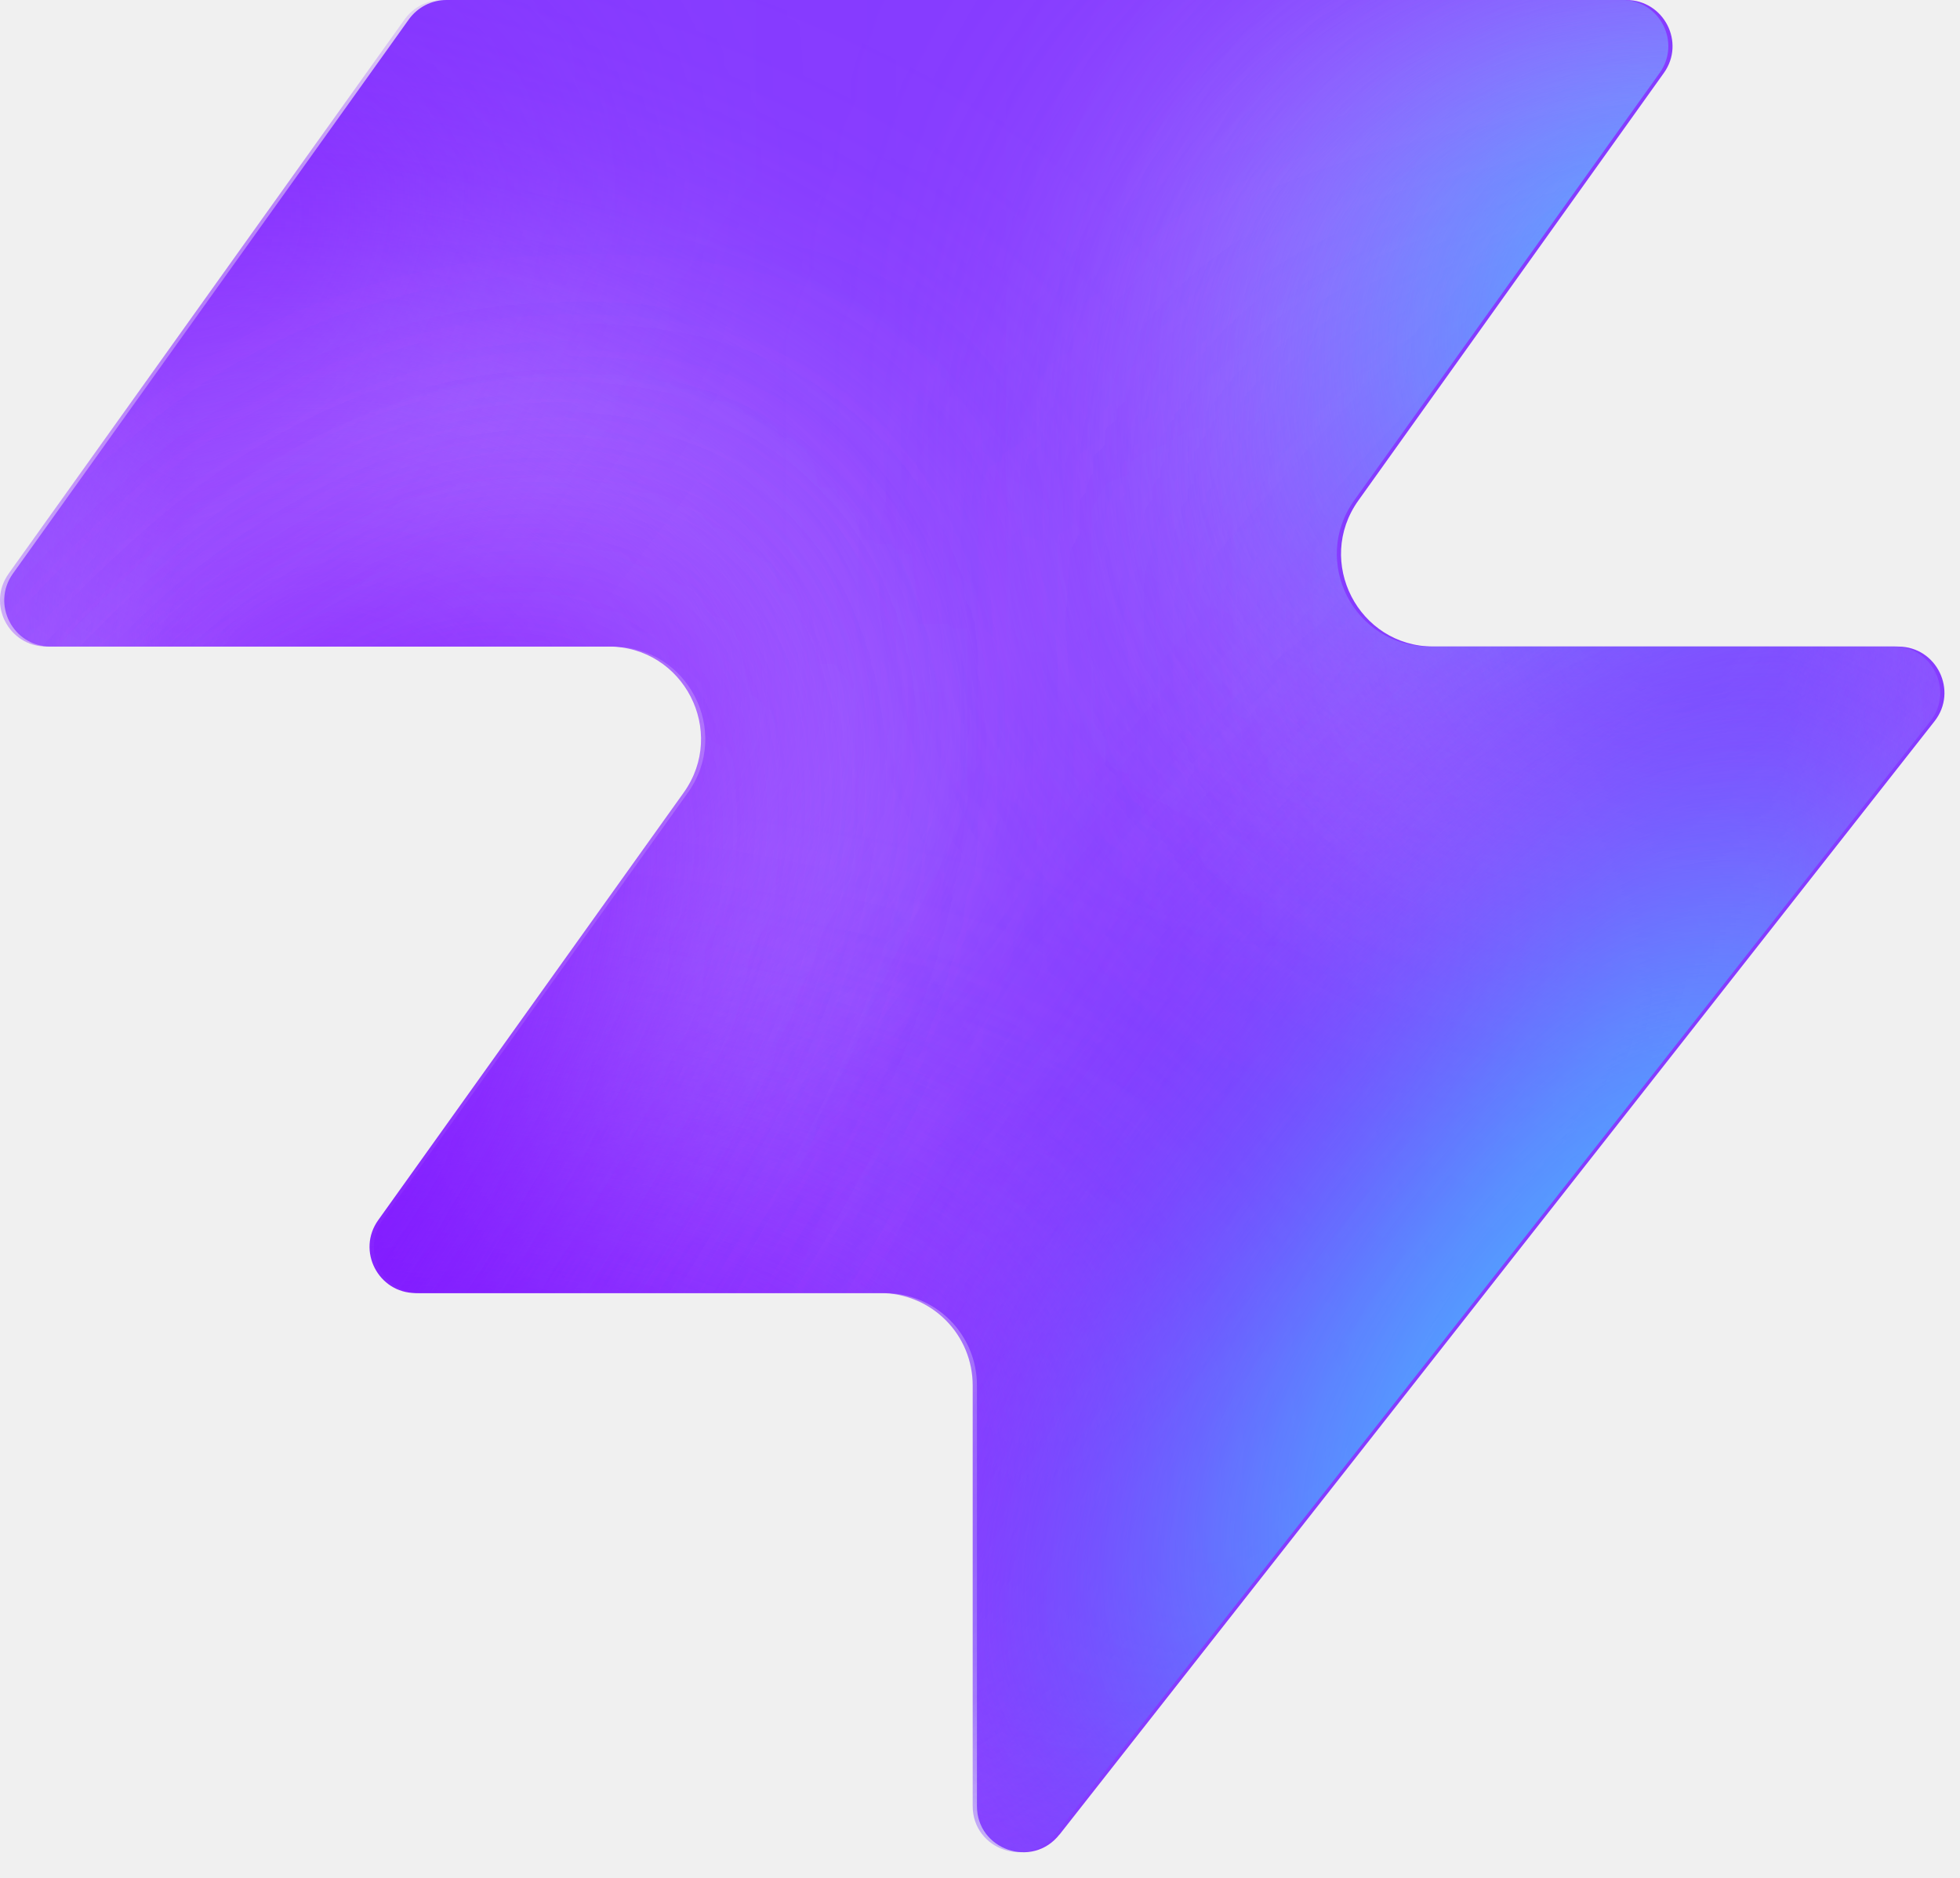
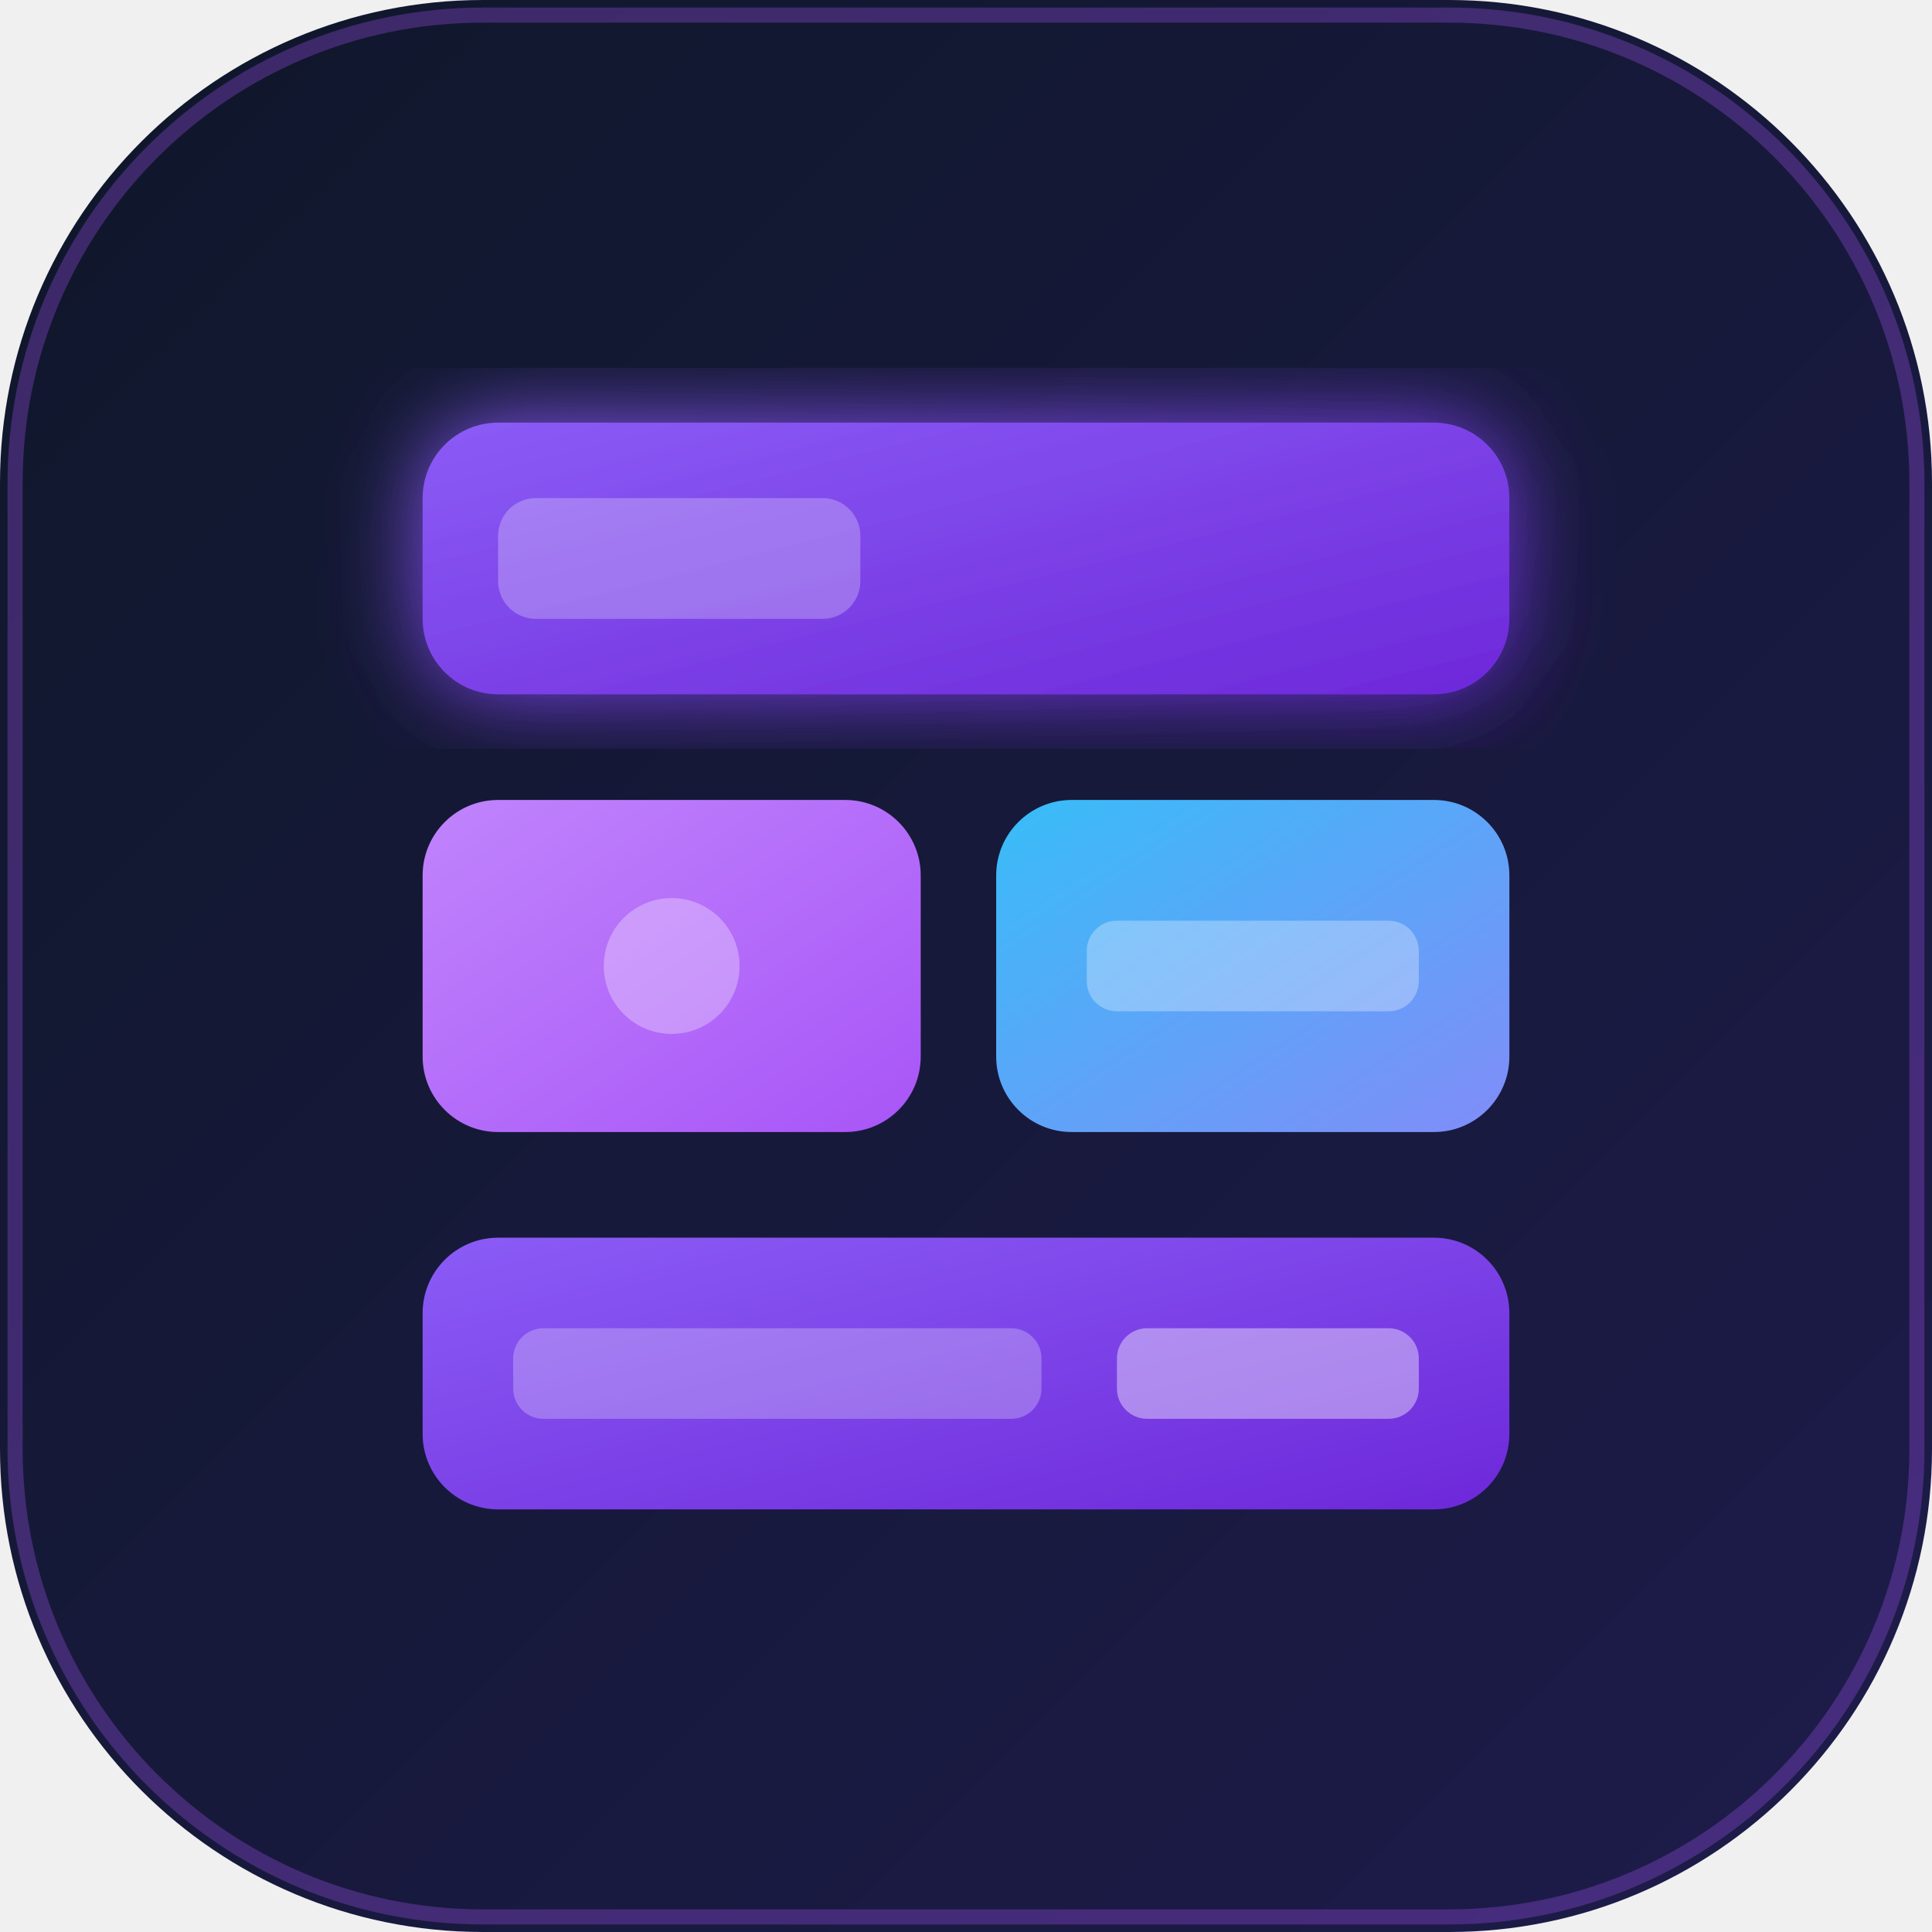
- <svg xmlns="http://www.w3.org/2000/svg" width="48" height="46" fill="none" viewBox="0 0 48 46">
-   <path fill="#863bff" d="M25.946 44.938c-.664.845-2.021.375-2.021-.698V33.937a2.26 2.26 0 0 0-2.262-2.262H10.287c-.92 0-1.456-1.04-.92-1.788l7.48-10.471c1.07-1.497 0-3.578-1.842-3.578H1.237c-.92 0-1.456-1.04-.92-1.788L10.013.474c.214-.297.556-.474.92-.474h28.894c.92 0 1.456 1.04.92 1.788l-7.48 10.471c-1.07 1.498 0 3.579 1.842 3.579h11.377c.943 0 1.473 1.088.89 1.83L25.947 44.94z" style="fill:#863bff;fill:color(display-p3 .525 .23 1);fill-opacity:1" />
-   <mask id="a" width="48" height="46" x="0" y="0" maskUnits="userSpaceOnUse" style="mask-type:alpha">
-     <path fill="#000" d="M25.842 44.938c-.664.844-2.021.375-2.021-.698V33.937a2.26 2.26 0 0 0-2.262-2.262H10.183c-.92 0-1.456-1.04-.92-1.788l7.48-10.471c1.07-1.498 0-3.579-1.842-3.579H1.133c-.92 0-1.456-1.04-.92-1.787L9.91.473c.214-.297.556-.474.92-.474h28.894c.92 0 1.456 1.04.92 1.788l-7.48 10.471c-1.07 1.498 0 3.578 1.842 3.578h11.377c.943 0 1.473 1.088.89 1.832L25.843 44.94z" style="fill:#000;fill-opacity:1" />
-   </mask>
-   <g mask="url(#a)">
-     <g filter="url(#b)">
-       <ellipse cx="5.508" cy="14.704" fill="#ede6ff" rx="5.508" ry="14.704" style="fill:#ede6ff;fill:color(display-p3 .927 .903 1);fill-opacity:1" transform="matrix(.00324 1 1 -.00324 -4.47 31.516)" />
-     </g>
-     <g filter="url(#c)">
-       <ellipse cx="10.399" cy="29.851" fill="#ede6ff" rx="10.399" ry="29.851" style="fill:#ede6ff;fill:color(display-p3 .927 .903 1);fill-opacity:1" transform="matrix(.00324 1 1 -.00324 -39.328 7.883)" />
-     </g>
-     <g filter="url(#d)">
-       <ellipse cx="5.508" cy="30.487" fill="#7e14ff" rx="5.508" ry="30.487" style="fill:#7e14ff;fill:color(display-p3 .492 .077 1);fill-opacity:1" transform="rotate(89.814 -25.913 -14.639)scale(1 -1)" />
-     </g>
-     <g filter="url(#e)">
-       <ellipse cx="5.508" cy="30.599" fill="#7e14ff" rx="5.508" ry="30.599" style="fill:#7e14ff;fill:color(display-p3 .492 .077 1);fill-opacity:1" transform="rotate(89.814 -32.644 -3.334)scale(1 -1)" />
-     </g>
-     <g filter="url(#f)">
-       <ellipse cx="5.508" cy="30.599" fill="#7e14ff" rx="5.508" ry="30.599" style="fill:#7e14ff;fill:color(display-p3 .492 .077 1);fill-opacity:1" transform="matrix(.00324 1 1 -.00324 -34.34 30.47)" />
-     </g>
-     <g filter="url(#g)">
-       <ellipse cx="14.072" cy="22.078" fill="#ede6ff" rx="14.072" ry="22.078" style="fill:#ede6ff;fill:color(display-p3 .927 .903 1);fill-opacity:1" transform="rotate(93.35 24.506 48.493)scale(-1 1)" />
-     </g>
-     <g filter="url(#h)">
-       <ellipse cx="3.47" cy="21.501" fill="#7e14ff" rx="3.47" ry="21.501" style="fill:#7e14ff;fill:color(display-p3 .492 .077 1);fill-opacity:1" transform="rotate(89.009 28.708 47.59)scale(-1 1)" />
-     </g>
-     <g filter="url(#i)">
-       <ellipse cx="3.47" cy="21.501" fill="#7e14ff" rx="3.47" ry="21.501" style="fill:#7e14ff;fill:color(display-p3 .492 .077 1);fill-opacity:1" transform="rotate(89.009 28.708 47.59)scale(-1 1)" />
-     </g>
-     <g filter="url(#j)">
-       <ellipse cx=".387" cy="8.972" fill="#7e14ff" rx="4.407" ry="29.108" style="fill:#7e14ff;fill:color(display-p3 .492 .077 1);fill-opacity:1" transform="rotate(39.51 .387 8.972)" />
-     </g>
-     <g filter="url(#k)">
-       <ellipse cx="47.523" cy="-6.092" fill="#7e14ff" rx="4.407" ry="29.108" style="fill:#7e14ff;fill:color(display-p3 .492 .077 1);fill-opacity:1" transform="rotate(37.892 47.523 -6.092)" />
-     </g>
-     <g filter="url(#l)">
-       <ellipse cx="41.412" cy="6.333" fill="#47bfff" rx="5.971" ry="9.665" style="fill:#47bfff;fill:color(display-p3 .28 .748 1);fill-opacity:1" transform="rotate(37.892 41.412 6.333)" />
-     </g>
-     <g filter="url(#m)">
-       <ellipse cx="-1.879" cy="38.332" fill="#7e14ff" rx="4.407" ry="29.108" style="fill:#7e14ff;fill:color(display-p3 .492 .077 1);fill-opacity:1" transform="rotate(37.892 -1.88 38.332)" />
-     </g>
-     <g filter="url(#n)">
-       <ellipse cx="-1.879" cy="38.332" fill="#7e14ff" rx="4.407" ry="29.108" style="fill:#7e14ff;fill:color(display-p3 .492 .077 1);fill-opacity:1" transform="rotate(37.892 -1.88 38.332)" />
-     </g>
-     <g filter="url(#o)">
-       <ellipse cx="35.651" cy="29.907" fill="#7e14ff" rx="4.407" ry="29.108" style="fill:#7e14ff;fill:color(display-p3 .492 .077 1);fill-opacity:1" transform="rotate(37.892 35.651 29.907)" />
-     </g>
-     <g filter="url(#p)">
-       <ellipse cx="38.418" cy="32.4" fill="#47bfff" rx="5.971" ry="15.297" style="fill:#47bfff;fill:color(display-p3 .28 .748 1);fill-opacity:1" transform="rotate(37.892 38.418 32.4)" />
-     </g>
-   </g>
+ <svg xmlns="http://www.w3.org/2000/svg" viewBox="0 0 512 512" width="100%" height="100%">
  <defs>
-     <filter id="b" width="60.045" height="41.654" x="-19.77" y="16.149" color-interpolation-filters="sRGB" filterUnits="userSpaceOnUse">
-       <feFlood flood-opacity="0" result="BackgroundImageFix" />
-       <feBlend in="SourceGraphic" in2="BackgroundImageFix" result="shape" />
-       <feGaussianBlur result="effect1_foregroundBlur_2002_17158" stdDeviation="7.659" />
-     </filter>
-     <filter id="c" width="90.34" height="51.437" x="-54.613" y="-7.533" color-interpolation-filters="sRGB" filterUnits="userSpaceOnUse">
-       <feFlood flood-opacity="0" result="BackgroundImageFix" />
-       <feBlend in="SourceGraphic" in2="BackgroundImageFix" result="shape" />
-       <feGaussianBlur result="effect1_foregroundBlur_2002_17158" stdDeviation="7.659" />
-     </filter>
-     <filter id="d" width="79.355" height="29.4" x="-49.64" y="2.03" color-interpolation-filters="sRGB" filterUnits="userSpaceOnUse">
-       <feFlood flood-opacity="0" result="BackgroundImageFix" />
-       <feBlend in="SourceGraphic" in2="BackgroundImageFix" result="shape" />
-       <feGaussianBlur result="effect1_foregroundBlur_2002_17158" stdDeviation="4.596" />
-     </filter>
-     <filter id="e" width="79.579" height="29.4" x="-45.045" y="20.029" color-interpolation-filters="sRGB" filterUnits="userSpaceOnUse">
-       <feFlood flood-opacity="0" result="BackgroundImageFix" />
-       <feBlend in="SourceGraphic" in2="BackgroundImageFix" result="shape" />
-       <feGaussianBlur result="effect1_foregroundBlur_2002_17158" stdDeviation="4.596" />
-     </filter>
-     <filter id="f" width="79.579" height="29.4" x="-43.513" y="21.178" color-interpolation-filters="sRGB" filterUnits="userSpaceOnUse">
-       <feFlood flood-opacity="0" result="BackgroundImageFix" />
-       <feBlend in="SourceGraphic" in2="BackgroundImageFix" result="shape" />
-       <feGaussianBlur result="effect1_foregroundBlur_2002_17158" stdDeviation="4.596" />
-     </filter>
-     <filter id="g" width="74.749" height="58.852" x="15.756" y="-17.901" color-interpolation-filters="sRGB" filterUnits="userSpaceOnUse">
-       <feFlood flood-opacity="0" result="BackgroundImageFix" />
-       <feBlend in="SourceGraphic" in2="BackgroundImageFix" result="shape" />
-       <feGaussianBlur result="effect1_foregroundBlur_2002_17158" stdDeviation="7.659" />
-     </filter>
-     <filter id="h" width="61.377" height="25.362" x="23.548" y="2.284" color-interpolation-filters="sRGB" filterUnits="userSpaceOnUse">
-       <feFlood flood-opacity="0" result="BackgroundImageFix" />
-       <feBlend in="SourceGraphic" in2="BackgroundImageFix" result="shape" />
-       <feGaussianBlur result="effect1_foregroundBlur_2002_17158" stdDeviation="4.596" />
-     </filter>
-     <filter id="i" width="61.377" height="25.362" x="23.548" y="2.284" color-interpolation-filters="sRGB" filterUnits="userSpaceOnUse">
-       <feFlood flood-opacity="0" result="BackgroundImageFix" />
-       <feBlend in="SourceGraphic" in2="BackgroundImageFix" result="shape" />
-       <feGaussianBlur result="effect1_foregroundBlur_2002_17158" stdDeviation="4.596" />
-     </filter>
-     <filter id="j" width="56.045" height="63.649" x="-27.636" y="-22.853" color-interpolation-filters="sRGB" filterUnits="userSpaceOnUse">
-       <feFlood flood-opacity="0" result="BackgroundImageFix" />
-       <feBlend in="SourceGraphic" in2="BackgroundImageFix" result="shape" />
-       <feGaussianBlur result="effect1_foregroundBlur_2002_17158" stdDeviation="4.596" />
-     </filter>
-     <filter id="k" width="54.814" height="64.646" x="20.116" y="-38.415" color-interpolation-filters="sRGB" filterUnits="userSpaceOnUse">
-       <feFlood flood-opacity="0" result="BackgroundImageFix" />
-       <feBlend in="SourceGraphic" in2="BackgroundImageFix" result="shape" />
-       <feGaussianBlur result="effect1_foregroundBlur_2002_17158" stdDeviation="4.596" />
-     </filter>
-     <filter id="l" width="33.541" height="35.313" x="24.641" y="-11.323" color-interpolation-filters="sRGB" filterUnits="userSpaceOnUse">
-       <feFlood flood-opacity="0" result="BackgroundImageFix" />
-       <feBlend in="SourceGraphic" in2="BackgroundImageFix" result="shape" />
-       <feGaussianBlur result="effect1_foregroundBlur_2002_17158" stdDeviation="4.596" />
-     </filter>
-     <filter id="m" width="54.814" height="64.646" x="-29.286" y="6.009" color-interpolation-filters="sRGB" filterUnits="userSpaceOnUse">
-       <feFlood flood-opacity="0" result="BackgroundImageFix" />
-       <feBlend in="SourceGraphic" in2="BackgroundImageFix" result="shape" />
-       <feGaussianBlur result="effect1_foregroundBlur_2002_17158" stdDeviation="4.596" />
-     </filter>
-     <filter id="n" width="54.814" height="64.646" x="-29.286" y="6.009" color-interpolation-filters="sRGB" filterUnits="userSpaceOnUse">
-       <feFlood flood-opacity="0" result="BackgroundImageFix" />
-       <feBlend in="SourceGraphic" in2="BackgroundImageFix" result="shape" />
-       <feGaussianBlur result="effect1_foregroundBlur_2002_17158" stdDeviation="4.596" />
-     </filter>
-     <filter id="o" width="54.814" height="64.646" x="8.244" y="-2.416" color-interpolation-filters="sRGB" filterUnits="userSpaceOnUse">
-       <feFlood flood-opacity="0" result="BackgroundImageFix" />
-       <feBlend in="SourceGraphic" in2="BackgroundImageFix" result="shape" />
-       <feGaussianBlur result="effect1_foregroundBlur_2002_17158" stdDeviation="4.596" />
-     </filter>
-     <filter id="p" width="39.409" height="43.623" x="18.713" y="10.588" color-interpolation-filters="sRGB" filterUnits="userSpaceOnUse">
-       <feFlood flood-opacity="0" result="BackgroundImageFix" />
-       <feBlend in="SourceGraphic" in2="BackgroundImageFix" result="shape" />
-       <feGaussianBlur result="effect1_foregroundBlur_2002_17158" stdDeviation="4.596" />
+     <linearGradient id="bgGrad" x1="0%" y1="0%" x2="100%" y2="100%">
+       <stop offset="0%" stop-color="#0f172a" />
+       <stop offset="100%" stop-color="#1e1b4b" />
+     </linearGradient>
+     <linearGradient id="primaryGrad" x1="0%" y1="0%" x2="100%" y2="100%">
+       <stop offset="0%" stop-color="#8b5cf6" />
+       <stop offset="100%" stop-color="#6d28d9" />
+     </linearGradient>
+     <linearGradient id="accentGrad" x1="0%" y1="0%" x2="100%" y2="100%">
+       <stop offset="0%" stop-color="#c084fc" />
+       <stop offset="100%" stop-color="#a855f7" />
+     </linearGradient>
+     <linearGradient id="highlightGrad" x1="0%" y1="0%" x2="100%" y2="100%">
+       <stop offset="0%" stop-color="#38bdf8" />
+       <stop offset="100%" stop-color="#818cf8" />
+     </linearGradient>
+     <filter id="glow" x="-20%" y="-20%" width="140%" height="140%">
+       <feGaussianBlur stdDeviation="12" result="blur" />
+       <feComposite in="SourceGraphic" in2="blur" operator="over" />
    </filter>
  </defs>
+   <rect width="512" height="512" rx="128" fill="url(#bgGrad)" />
+   <rect width="504" height="504" x="4" y="4" rx="124" fill="none" stroke="#a855f7" stroke-width="4" stroke-opacity="0.3" />
+   <rect x="112" y="112" width="288" height="72" rx="20" fill="url(#primaryGrad)" filter="url(#glow)" />
+   <rect x="132" y="132" width="96" height="32" rx="10" fill="#ffffff" fill-opacity="0.25" />
+   <rect x="112" y="212" width="132" height="88" rx="20" fill="url(#accentGrad)" />
+   <circle cx="178" cy="256" r="18" fill="#ffffff" fill-opacity="0.3" />
+   <rect x="264" y="212" width="136" height="88" rx="20" fill="url(#highlightGrad)" />
+   <rect x="288" y="244" width="88" height="24" rx="8" fill="#ffffff" fill-opacity="0.3" />
+   <rect x="112" y="328" width="288" height="72" rx="20" fill="url(#primaryGrad)" />
+   <rect x="136" y="352" width="140" height="24" rx="8" fill="#ffffff" fill-opacity="0.25" />
+   <rect x="296" y="352" width="80" height="24" rx="8" fill="#ffffff" fill-opacity="0.4" />
</svg>
